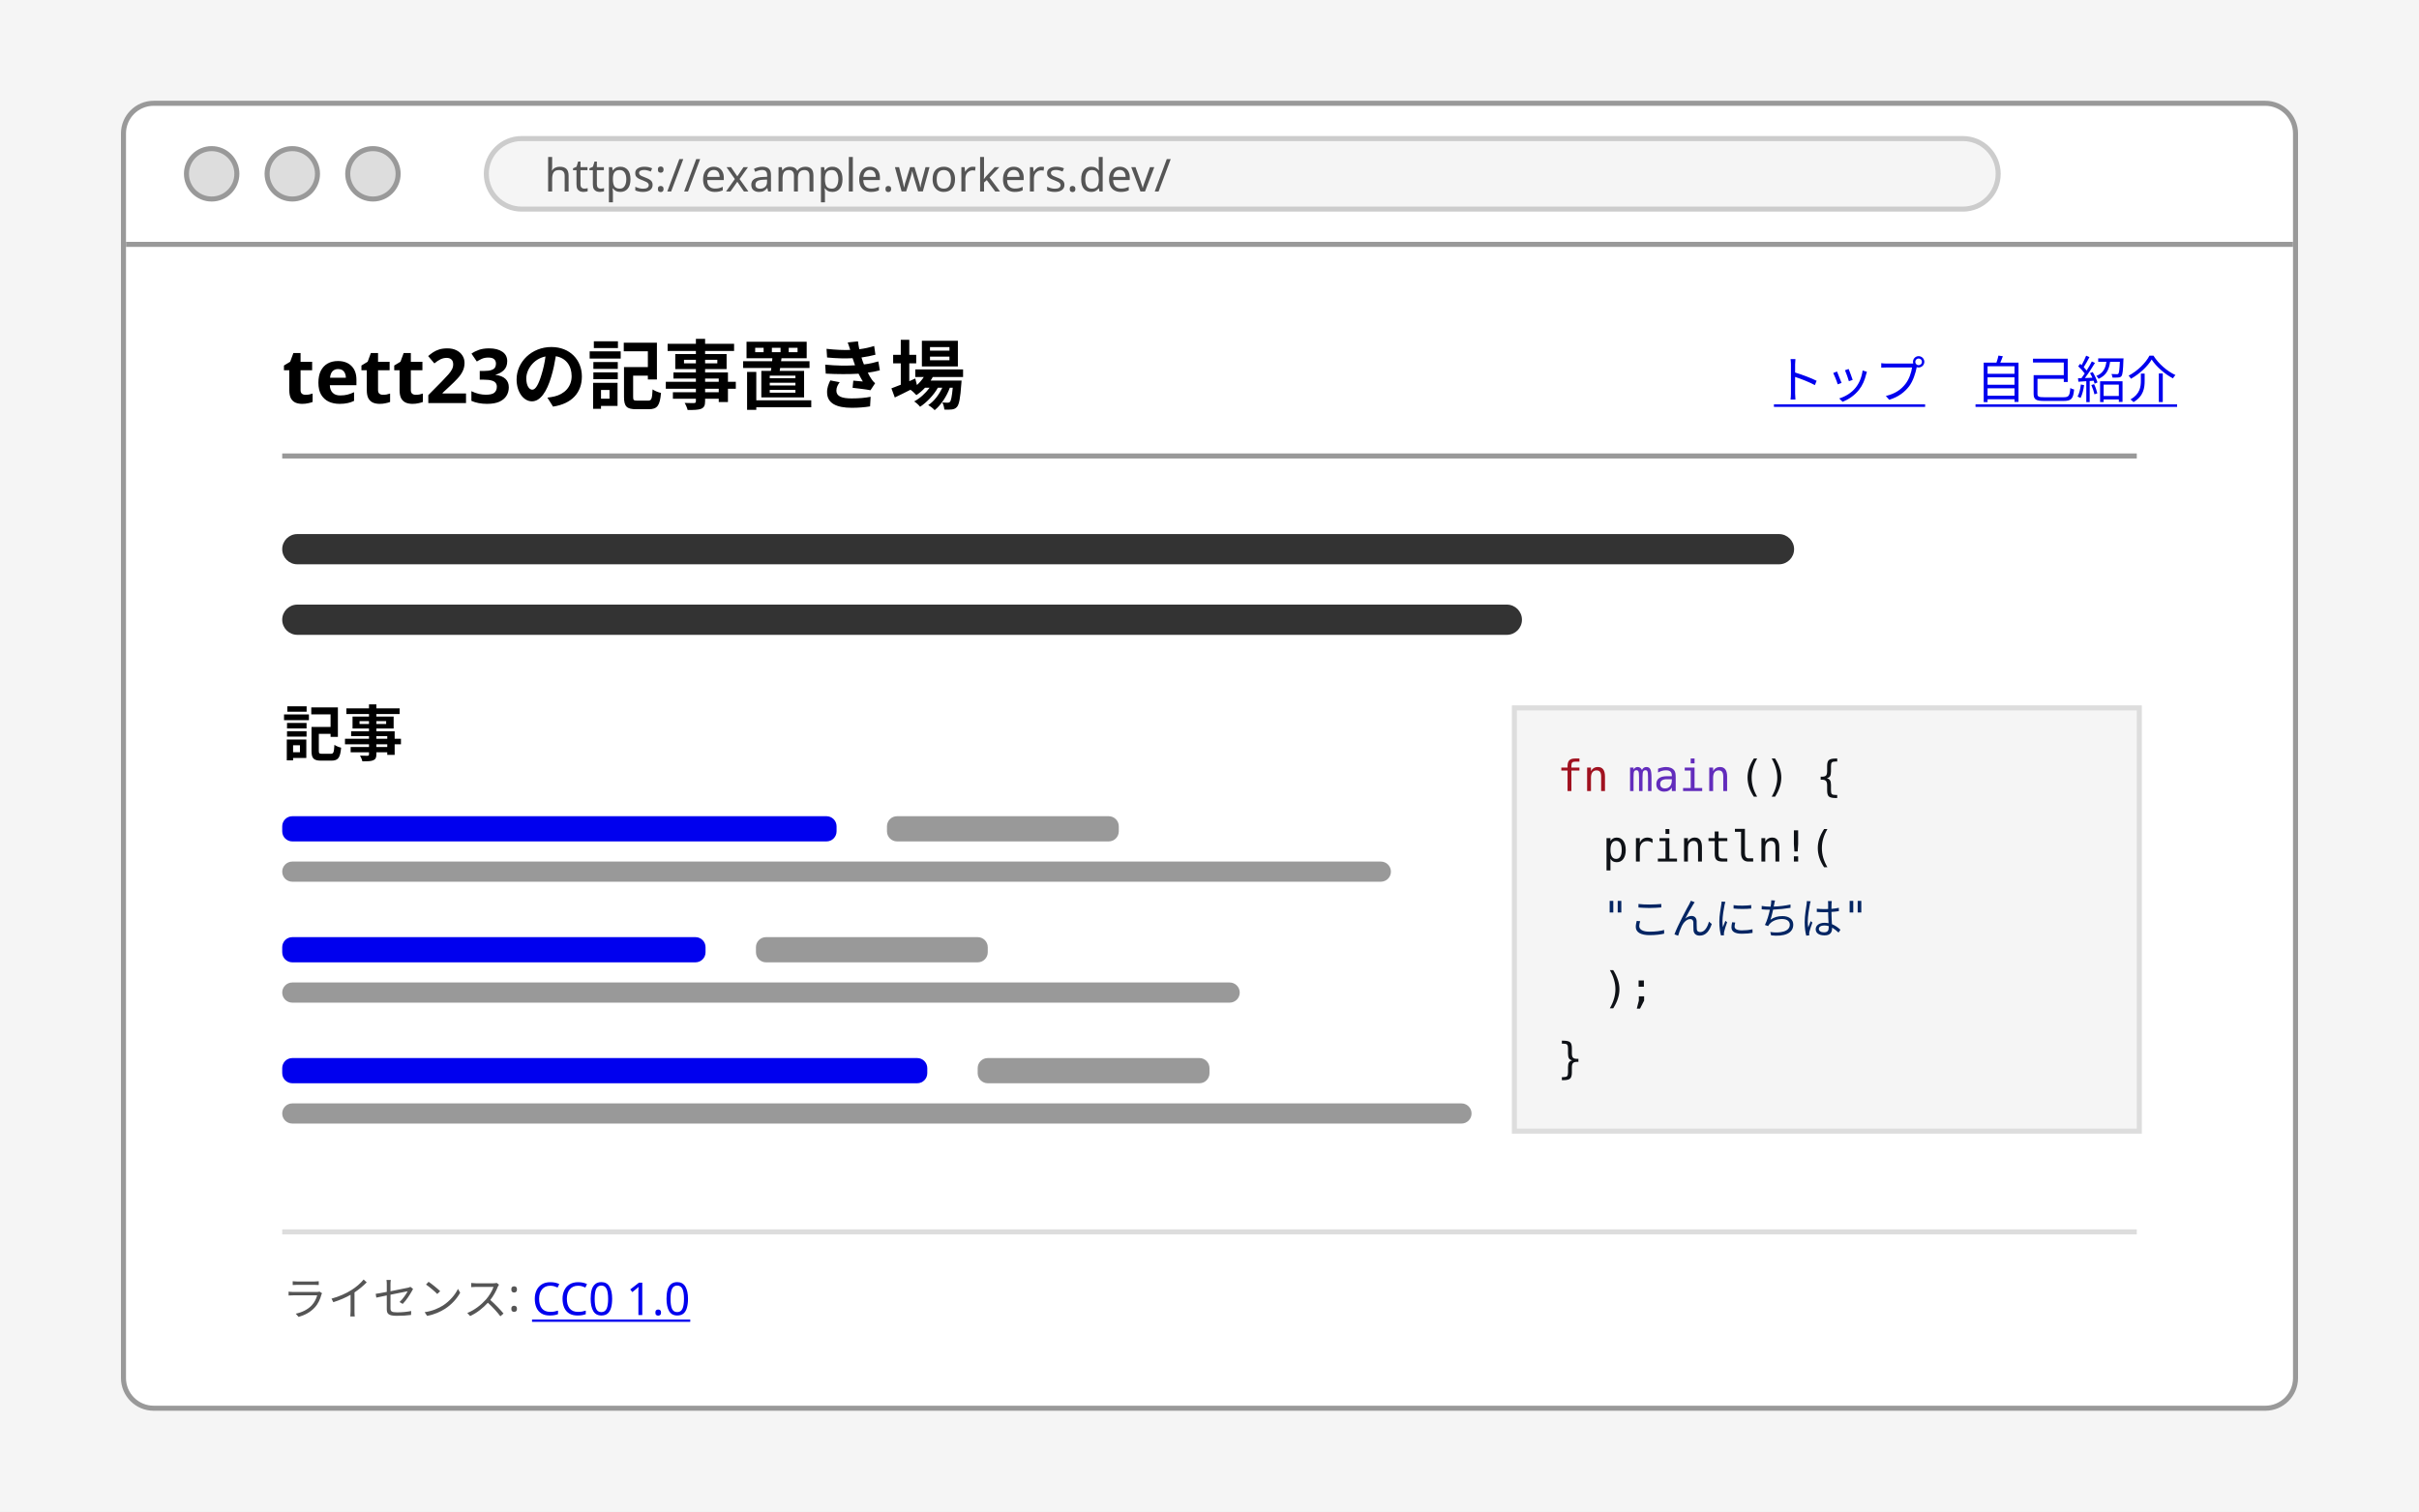
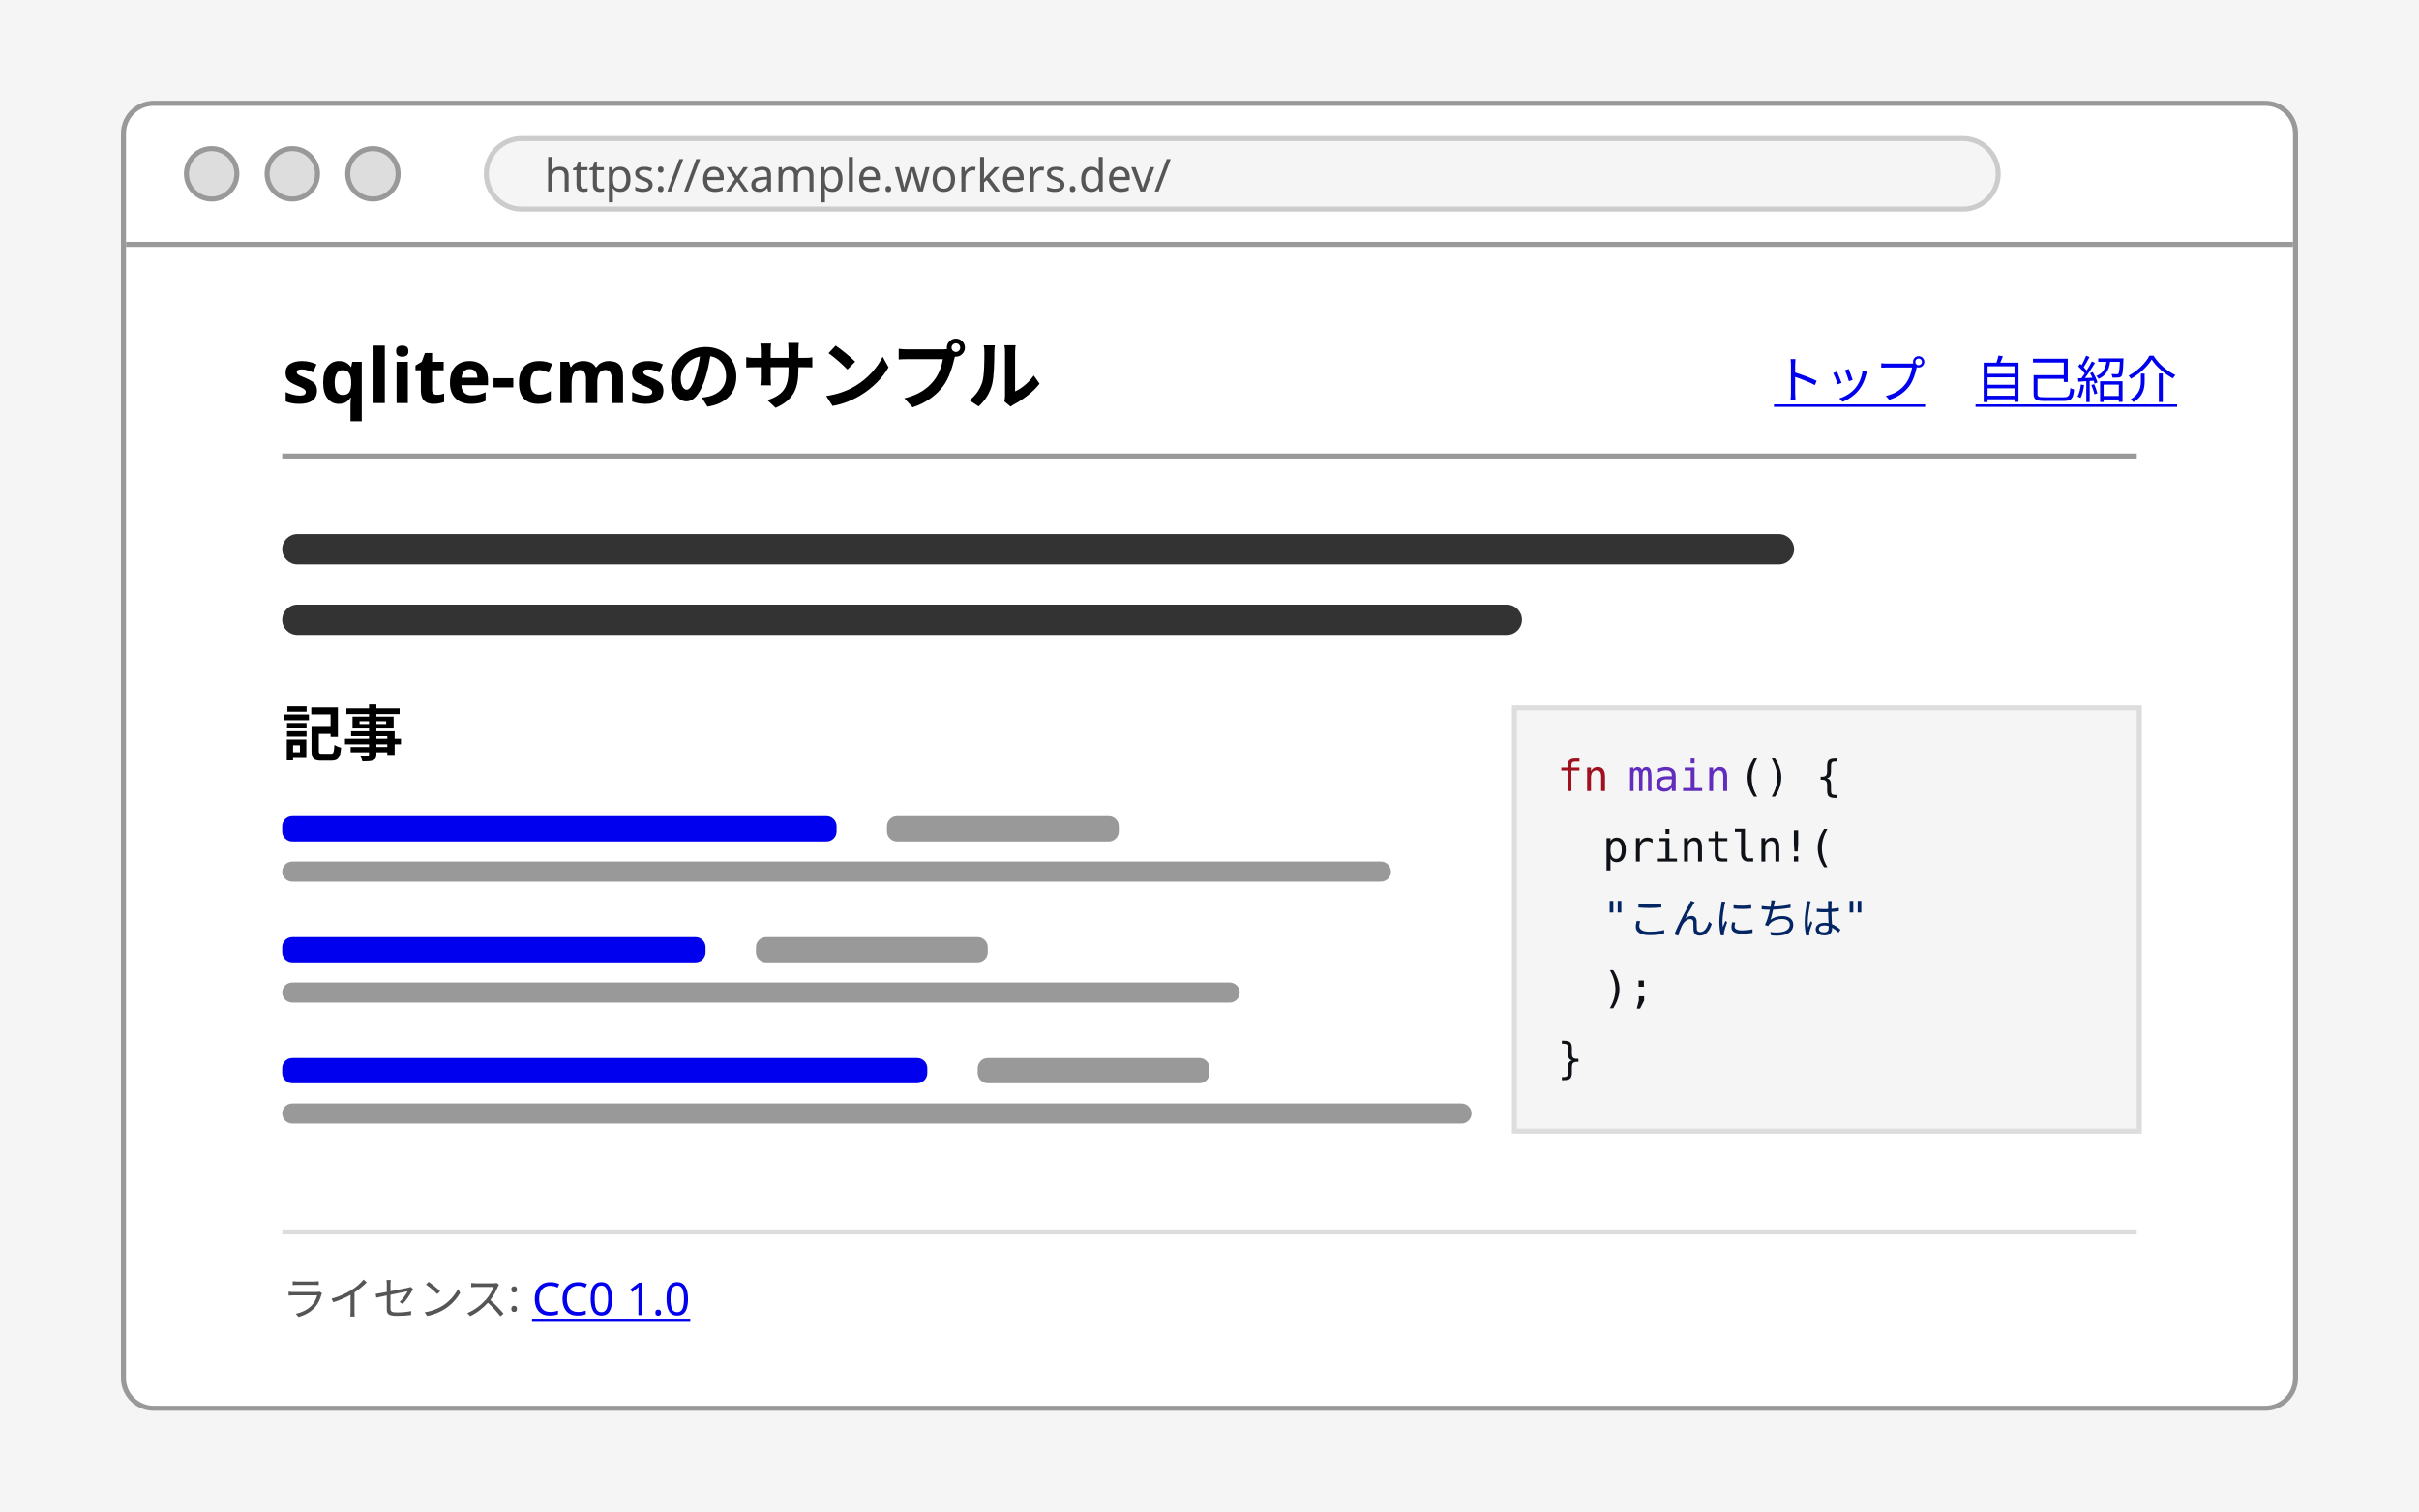
<svg xmlns="http://www.w3.org/2000/svg" width="480" height="300" viewBox="0 0 480 300" font-family="sans-serif">
  <rect width="480" height="300" fill="#f5f5f5" />
  <rect x="24.5" y="20.5" width="431" height="259" rx="6" fill="#ffffff" stroke="#999999" />
  <path d="M25 48.5 H455" stroke="#999999" />
  <circle cx="42" cy="34.5" r="5" fill="#dddddd" stroke="#999999" />
  <circle cx="58" cy="34.5" r="5" fill="#dddddd" stroke="#999999" />
  <circle cx="74" cy="34.5" r="5" fill="#dddddd" stroke="#999999" />
  <rect x="96.5" y="27.5" width="300" height="14" rx="7" fill="#f5f5f5" stroke="#cccccc" />
  <text x="108" y="38" font-size="9" fill="#555555">https://example.workers.dev/</text>
-   <text x="56" y="80" font-size="15" font-weight="bold" fill="#000000">tett23の記事置き場</text>
+   <text x="56" y="80" font-size="15" font-weight="bold" fill="#000000">sqlite-cmsのサンプル</text>
  <text x="352" y="79" font-size="10" fill="#0000ee" text-decoration="underline">トップ</text>
  <text x="392" y="79" font-size="10" fill="#0000ee" text-decoration="underline">自己紹介</text>
  <path d="M56 90.5 H424" stroke="#999999" />
  <rect x="56" y="106" width="300" height="6" rx="3" fill="#333333" />
  <rect x="56" y="120" width="246" height="6" rx="3" fill="#333333" />
  <text x="56" y="150" font-size="12" font-weight="bold" fill="#000000">記事</text>
  <g fill="#0000ee">
    <rect x="56" y="162" width="110" height="5" rx="2" />
    <rect x="56" y="186" width="84" height="5" rx="2" />
    <rect x="56" y="210" width="128" height="5" rx="2" />
  </g>
  <g fill="#999999">
    <rect x="176" y="162" width="46" height="5" rx="2" />
    <rect x="150" y="186" width="46" height="5" rx="2" />
    <rect x="194" y="210" width="46" height="5" rx="2" />
    <rect x="56" y="171" width="220" height="4" rx="2" />
    <rect x="56" y="195" width="190" height="4" rx="2" />
    <rect x="56" y="219" width="236" height="4" rx="2" />
  </g>
  <rect x="300.5" y="140.5" width="124" height="84" fill="#f5f5f5" stroke="#dddddd" />
  <g font-family="monospace" font-size="8.5">
    <text x="309" y="157" fill="#a0111f">fn</text>
    <text x="323" y="157" fill="#622cbc">main</text>
    <text x="345" y="157" fill="#0e1116">() {</text>
    <text x="318" y="171" fill="#0e1116">println!(</text>
    <text x="318" y="185" fill="#032563">  "こんにちは"</text>
    <text x="318" y="199" fill="#0e1116">);</text>
    <text x="309" y="213" fill="#0e1116">}</text>
  </g>
  <path d="M56 244.5 H424" stroke="#dddddd" />
  <text x="56" y="261" font-size="9" fill="#555555">ライセンス: <tspan fill="#0000ee" text-decoration="underline">CC0 1.0</tspan>
  </text>
</svg>
